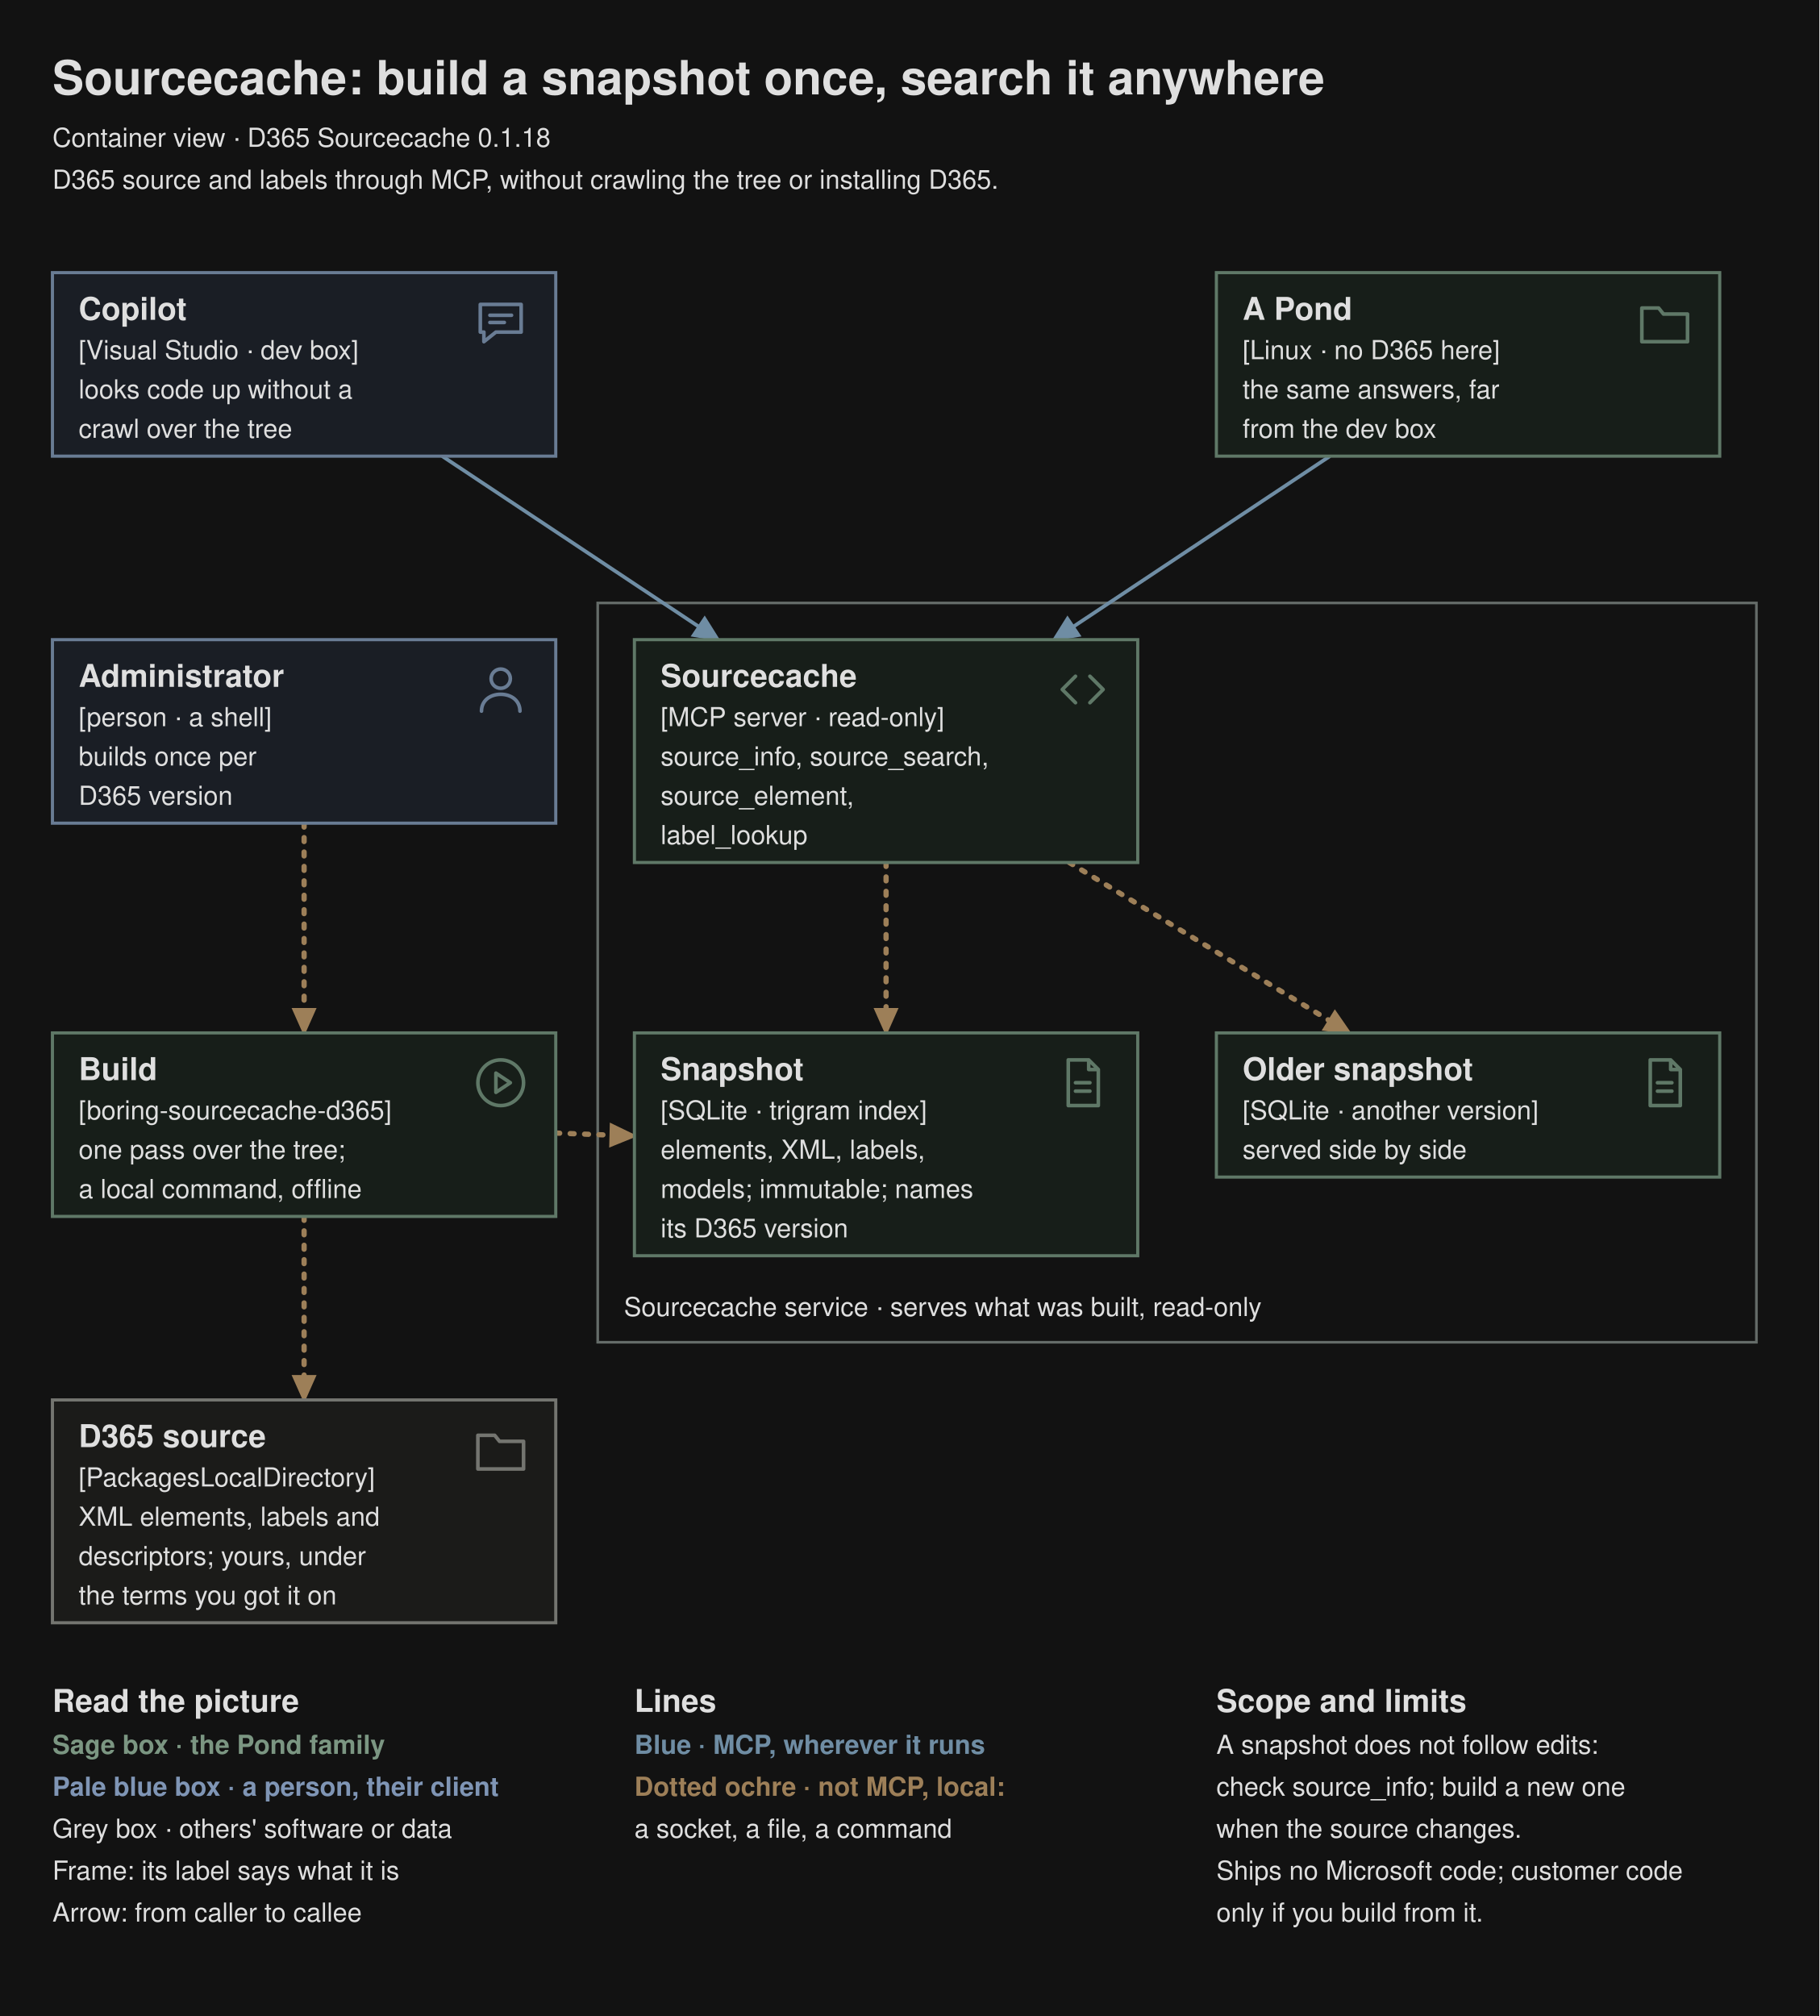
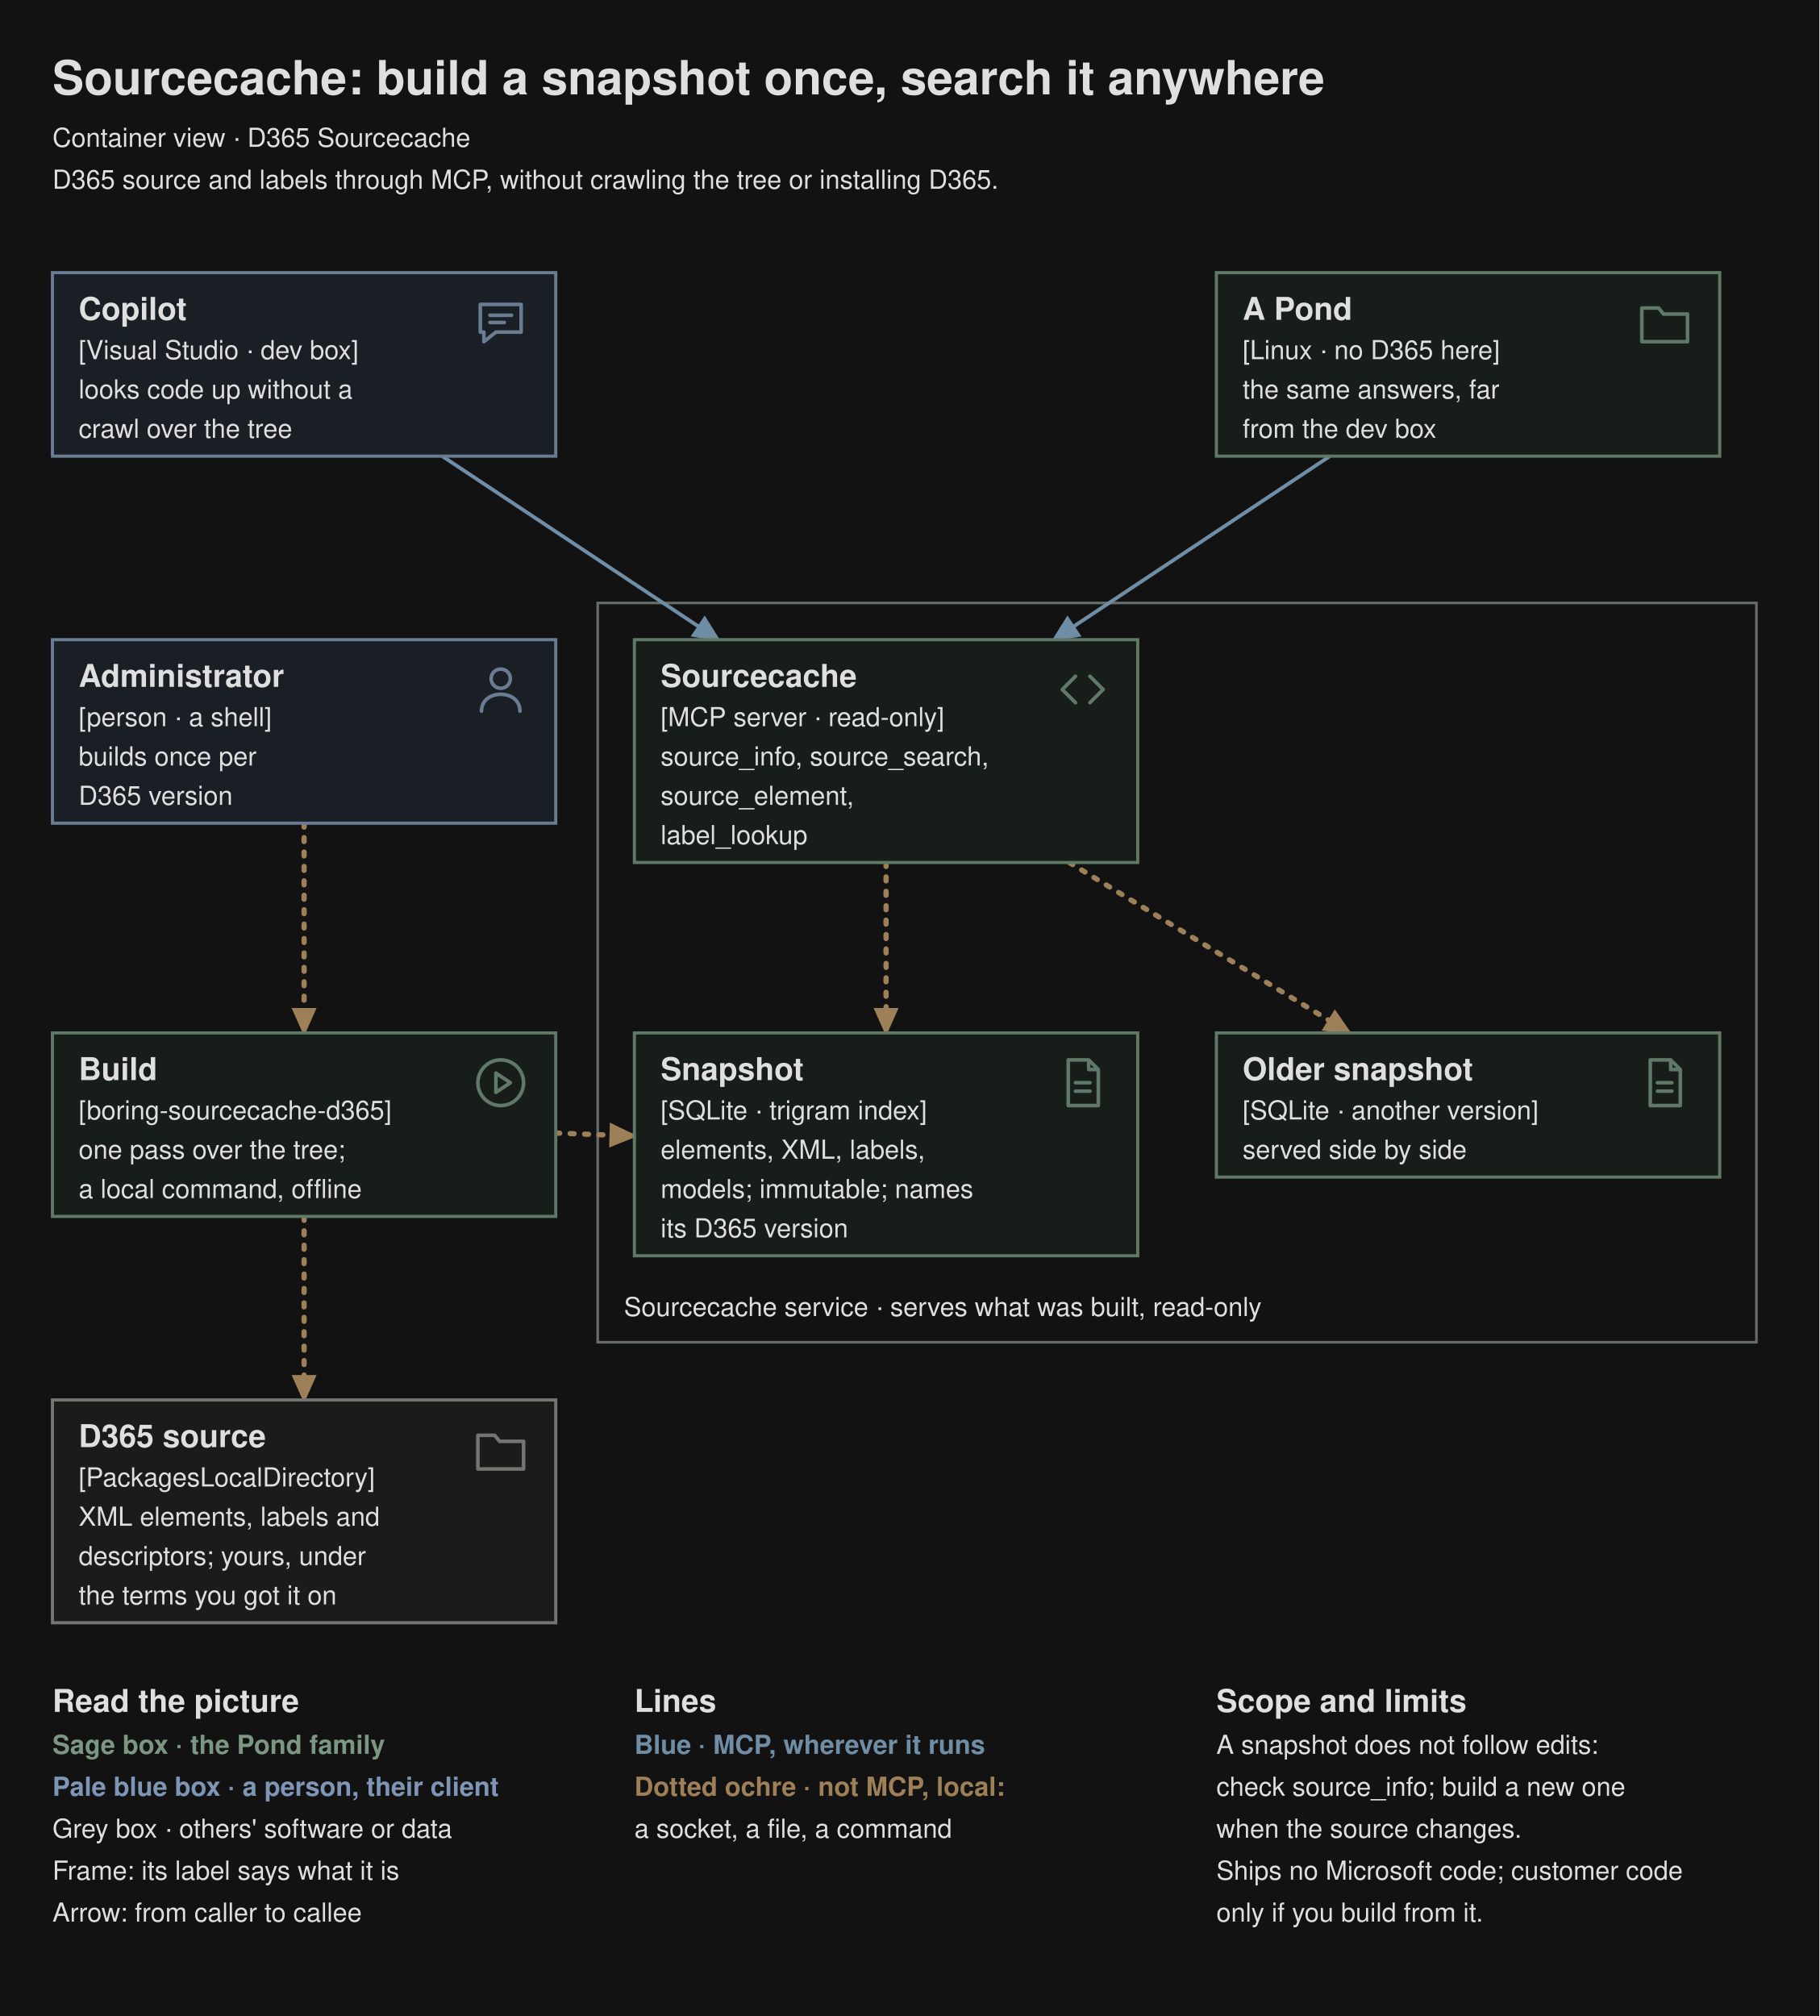
<svg xmlns="http://www.w3.org/2000/svg" width="694pt" height="769pt" viewBox="0 0 694 769">
  <rect x="0" y="0" width="694" height="769" fill="#121212" />
  <text x="20.0" y="36.0" font-family="Helvetica,Arial,sans-serif" font-size="18" font-weight="bold" fill="#dfdfdf" xml:space="preserve">Sourcecache: build a snapshot once, search it anywhere</text>
-   <text x="20.0" y="56.0" font-family="Helvetica,Arial,sans-serif" font-size="10" fill="#dfdfdf" xml:space="preserve">Container view · D365 Sourcecache 0.1.18</text>
+   <text x="20.0" y="56.0" font-family="Helvetica,Arial,sans-serif" font-size="10" fill="#dfdfdf" xml:space="preserve">Container view · D365 Sourcecache</text>
  <text x="20.0" y="72.0" font-family="Helvetica,Arial,sans-serif" font-size="10" fill="#dfdfdf" xml:space="preserve">D365 source and labels through MCP, without crawling the tree or installing D365.</text>
  <g class="cluster">
    <rect x="228" y="230" width="442" height="282" fill="none" stroke="#656c69" stroke-width="1" />
    <text x="238.0" y="502.0" font-family="Helvetica,Arial,sans-serif" font-size="10" fill="#dfdfdf" xml:space="preserve">Sourcecache service · serves what was built, read-only</text>
  </g>
  <g class="edge">
    <path fill="none" stroke="#9d7f58" stroke-dasharray="1.5,4" stroke-linecap="round" stroke-width="2" d="M116.0,314.0 L116.0,385.0" />
    <polygon fill="#9d7f58" stroke="#9d7f58" points="116.0,394.0 120.0,385.0 112.0,385.0" />
  </g>
  <g class="edge">
    <path fill="none" stroke="#9d7f58" stroke-dasharray="1.5,4" stroke-linecap="round" stroke-width="2" d="M116.0,464.0 L116.0,525.0" />
    <polygon fill="#9d7f58" stroke="#9d7f58" points="116.0,534.0 120.0,525.0 112.0,525.0" />
  </g>
  <g class="edge">
    <path fill="none" stroke="#9d7f58" stroke-dasharray="1.5,4" stroke-linecap="round" stroke-width="2" d="M212.0,432.2 L233.0,433.0" />
    <polygon fill="#9d7f58" stroke="#9d7f58" points="242.0,433.3 233.1,429.0 232.9,437.0" />
  </g>
  <g class="edge">
    <path fill="none" stroke="#9d7f58" stroke-dasharray="1.5,4" stroke-linecap="round" stroke-width="2" d="M338.0,329.0 L338.0,385.0" />
    <polygon fill="#9d7f58" stroke="#9d7f58" points="338.0,394.0 342.0,385.0 334.0,385.0" />
  </g>
  <g class="edge">
    <path fill="none" stroke="#9d7f58" stroke-dasharray="1.5,4" stroke-linecap="round" stroke-width="2" d="M407.9,329.0 L507.1,389.3" />
    <polygon fill="#9d7f58" stroke="#9d7f58" points="514.8,394.0 509.2,385.9 505.0,392.7" />
  </g>
  <g class="edge">
    <path fill="none" stroke="#6f8da4" stroke-width="1.4" d="M168.7,174.0 L266.5,239.0" />
    <polygon fill="#6f8da4" stroke="#6f8da4" points="274.0,244.0 268.8,235.7 264.3,242.4" />
  </g>
  <g class="edge">
    <path fill="none" stroke="#6f8da4" stroke-width="1.4" d="M507.3,174.0 L409.5,239.0" />
    <polygon fill="#6f8da4" stroke="#6f8da4" points="402.0,244.0 411.7,242.4 407.2,235.7" />
  </g>
  <g class="node">
    <rect x="20" y="104" width="192" height="70" fill="#1a1e25" stroke="#697c94" stroke-width="1.2" />
    <text x="30.0" y="122.0" font-family="Helvetica,Arial,sans-serif" font-size="12" font-weight="bold" fill="#dfdfdf" xml:space="preserve">Copilot</text>
    <text x="30.0" y="137.0" font-family="Helvetica,Arial,sans-serif" font-size="10" fill="#dfdfdf" xml:space="preserve">[Visual Studio · dev box]</text>
    <text x="30.0" y="152.0" font-family="Helvetica,Arial,sans-serif" font-size="10" fill="#dfdfdf" xml:space="preserve">looks code up without a</text>
    <text x="30.0" y="167.0" font-family="Helvetica,Arial,sans-serif" font-size="10" fill="#dfdfdf" xml:space="preserve">crawl over the tree</text>
    <path transform="translate(180,112) scale(0.917)" d="M3.5 4.5h17v11.5H10l-5 4v-4H3.5z M7.5 9h9 M7.5 12h6" fill="none" stroke="#697c94" stroke-width="1.5" stroke-linecap="round" stroke-linejoin="round" />
  </g>
  <g class="node">
    <rect x="464" y="104" width="192" height="70" fill="#171e19" stroke="#5f7867" stroke-width="1.2" />
    <text x="474.0" y="122.0" font-family="Helvetica,Arial,sans-serif" font-size="12" font-weight="bold" fill="#dfdfdf" xml:space="preserve">A Pond</text>
    <text x="474.0" y="137.0" font-family="Helvetica,Arial,sans-serif" font-size="10" fill="#dfdfdf" xml:space="preserve">[Linux · no D365 here]</text>
    <text x="474.0" y="152.0" font-family="Helvetica,Arial,sans-serif" font-size="10" fill="#dfdfdf" xml:space="preserve">the same answers, far</text>
    <text x="474.0" y="167.0" font-family="Helvetica,Arial,sans-serif" font-size="10" fill="#dfdfdf" xml:space="preserve">from the dev box</text>
    <path transform="translate(624,112) scale(0.917)" d="M2.5 6h7l2 2.5h10v11.5h-19z" fill="none" stroke="#5f7867" stroke-width="1.5" stroke-linecap="round" stroke-linejoin="round" />
  </g>
  <g class="node">
    <rect x="20" y="244" width="192" height="70" fill="#1a1e25" stroke="#697c94" stroke-width="1.2" />
    <text x="30.0" y="262.0" font-family="Helvetica,Arial,sans-serif" font-size="12" font-weight="bold" fill="#dfdfdf" xml:space="preserve">Administrator</text>
    <text x="30.0" y="277.0" font-family="Helvetica,Arial,sans-serif" font-size="10" fill="#dfdfdf" xml:space="preserve">[person · a shell]</text>
    <text x="30.0" y="292.0" font-family="Helvetica,Arial,sans-serif" font-size="10" fill="#dfdfdf" xml:space="preserve">builds once per</text>
    <text x="30.0" y="307.0" font-family="Helvetica,Arial,sans-serif" font-size="10" fill="#dfdfdf" xml:space="preserve">D365 version</text>
    <path transform="translate(180,252) scale(0.917)" d="M12 3.5a4 4 0 1 1 0 8a4 4 0 1 1 0-8z M4 21c0-4.4 3.6-7 8-7s8 2.6 8 7" fill="none" stroke="#697c94" stroke-width="1.5" stroke-linecap="round" stroke-linejoin="round" />
  </g>
  <g class="node">
    <rect x="242" y="244" width="192" height="85" fill="#171e19" stroke="#5f7867" stroke-width="1.2" />
    <text x="252.0" y="262.0" font-family="Helvetica,Arial,sans-serif" font-size="12" font-weight="bold" fill="#dfdfdf" xml:space="preserve">Sourcecache</text>
    <text x="252.0" y="277.0" font-family="Helvetica,Arial,sans-serif" font-size="10" fill="#dfdfdf" xml:space="preserve">[MCP server · read-only]</text>
    <text x="252.0" y="292.0" font-family="Helvetica,Arial,sans-serif" font-size="10" fill="#dfdfdf" xml:space="preserve">source_info, source_search,</text>
    <text x="252.0" y="307.0" font-family="Helvetica,Arial,sans-serif" font-size="10" fill="#dfdfdf" xml:space="preserve">source_element,</text>
    <text x="252.0" y="322.0" font-family="Helvetica,Arial,sans-serif" font-size="10" fill="#dfdfdf" xml:space="preserve">label_lookup</text>
    <path transform="translate(402,252) scale(0.917)" d="M9 6.5 3.5 12 9 17.5 M15 6.5 20.5 12 15 17.5" fill="none" stroke="#5f7867" stroke-width="1.5" stroke-linecap="round" stroke-linejoin="round" />
  </g>
  <g class="node">
    <rect x="20" y="394" width="192" height="70" fill="#171e19" stroke="#5f7867" stroke-width="1.2" />
    <text x="30.0" y="412.0" font-family="Helvetica,Arial,sans-serif" font-size="12" font-weight="bold" fill="#dfdfdf" xml:space="preserve">Build</text>
    <text x="30.0" y="427.0" font-family="Helvetica,Arial,sans-serif" font-size="10" fill="#dfdfdf" xml:space="preserve">[boring-sourcecache-d365]</text>
    <text x="30.0" y="442.0" font-family="Helvetica,Arial,sans-serif" font-size="10" fill="#dfdfdf" xml:space="preserve">one pass over the tree;</text>
    <text x="30.0" y="457.0" font-family="Helvetica,Arial,sans-serif" font-size="10" fill="#dfdfdf" xml:space="preserve">a local command, offline</text>
    <path transform="translate(180,402) scale(0.917)" d="M12 2.5a9.5 9.5 0 1 1 0 19a9.5 9.5 0 1 1 0-19z M10 8l6 4-6 4z" fill="none" stroke="#5f7867" stroke-width="1.5" stroke-linecap="round" stroke-linejoin="round" />
  </g>
  <g class="node">
    <rect x="242" y="394" width="192" height="85" fill="#171e19" stroke="#5f7867" stroke-width="1.2" />
    <text x="252.0" y="412.0" font-family="Helvetica,Arial,sans-serif" font-size="12" font-weight="bold" fill="#dfdfdf" xml:space="preserve">Snapshot</text>
    <text x="252.0" y="427.0" font-family="Helvetica,Arial,sans-serif" font-size="10" fill="#dfdfdf" xml:space="preserve">[SQLite · trigram index]</text>
    <text x="252.0" y="442.0" font-family="Helvetica,Arial,sans-serif" font-size="10" fill="#dfdfdf" xml:space="preserve">elements, XML, labels,</text>
    <text x="252.0" y="457.0" font-family="Helvetica,Arial,sans-serif" font-size="10" fill="#dfdfdf" xml:space="preserve">models; immutable; names</text>
    <text x="252.0" y="472.0" font-family="Helvetica,Arial,sans-serif" font-size="10" fill="#dfdfdf" xml:space="preserve">its D365 version</text>
    <path transform="translate(402,402) scale(0.917)" d="M6 2.5h8.5l4 4v15H6z M14.5 2.5v4h4 M9 12h6 M9 15.5h6" fill="none" stroke="#5f7867" stroke-width="1.5" stroke-linecap="round" stroke-linejoin="round" />
  </g>
  <g class="node">
    <rect x="464" y="394" width="192" height="55" fill="#171e19" stroke="#5f7867" stroke-width="1.2" />
    <text x="474.0" y="412.0" font-family="Helvetica,Arial,sans-serif" font-size="12" font-weight="bold" fill="#dfdfdf" xml:space="preserve">Older snapshot</text>
    <text x="474.0" y="427.0" font-family="Helvetica,Arial,sans-serif" font-size="10" fill="#dfdfdf" xml:space="preserve">[SQLite · another version]</text>
    <text x="474.0" y="442.0" font-family="Helvetica,Arial,sans-serif" font-size="10" fill="#dfdfdf" xml:space="preserve">served side by side</text>
    <path transform="translate(624,402) scale(0.917)" d="M6 2.5h8.5l4 4v15H6z M14.5 2.5v4h4 M9 12h6 M9 15.5h6" fill="none" stroke="#5f7867" stroke-width="1.5" stroke-linecap="round" stroke-linejoin="round" />
  </g>
  <g class="node">
    <rect x="20" y="534" width="192" height="85" fill="#1b1b19" stroke="#747570" stroke-width="1.2" />
    <text x="30.0" y="552.0" font-family="Helvetica,Arial,sans-serif" font-size="12" font-weight="bold" fill="#dfdfdf" xml:space="preserve">D365 source</text>
    <text x="30.0" y="567.0" font-family="Helvetica,Arial,sans-serif" font-size="10" fill="#dfdfdf" xml:space="preserve">[PackagesLocalDirectory]</text>
    <text x="30.0" y="582.0" font-family="Helvetica,Arial,sans-serif" font-size="10" fill="#dfdfdf" xml:space="preserve">XML elements, labels and</text>
    <text x="30.0" y="597.0" font-family="Helvetica,Arial,sans-serif" font-size="10" fill="#dfdfdf" xml:space="preserve">descriptors; yours, under</text>
    <text x="30.0" y="612.0" font-family="Helvetica,Arial,sans-serif" font-size="10" fill="#dfdfdf" xml:space="preserve">the terms you got it on</text>
    <path transform="translate(180,542) scale(0.917)" d="M2.5 6h7l2 2.5h10v11.5h-19z" fill="none" stroke="#747570" stroke-width="1.5" stroke-linecap="round" stroke-linejoin="round" />
  </g>
  <text x="20.0" y="653.0" font-family="Helvetica,Arial,sans-serif" font-size="12" font-weight="bold" fill="#dfdfdf" xml:space="preserve">Read the picture</text>
  <text x="20.0" y="669.0" font-family="Helvetica,Arial,sans-serif" font-size="10" font-weight="bold" fill="#7b9682" xml:space="preserve">Sage box · the Pond family</text>
  <text x="20.0" y="685.0" font-family="Helvetica,Arial,sans-serif" font-size="10" font-weight="bold" fill="#7f95b5" xml:space="preserve">Pale blue box · a person, their client</text>
  <text x="20.0" y="701.0" font-family="Helvetica,Arial,sans-serif" font-size="10" fill="#dfdfdf" xml:space="preserve">Grey box · others' software or data</text>
  <text x="20.0" y="717.0" font-family="Helvetica,Arial,sans-serif" font-size="10" fill="#dfdfdf" xml:space="preserve">Frame: its label says what it is</text>
  <text x="20.0" y="733.0" font-family="Helvetica,Arial,sans-serif" font-size="10" fill="#dfdfdf" xml:space="preserve">Arrow: from caller to callee</text>
  <text x="242.0" y="653.0" font-family="Helvetica,Arial,sans-serif" font-size="12" font-weight="bold" fill="#dfdfdf" xml:space="preserve">Lines</text>
  <text x="242.0" y="669.0" font-family="Helvetica,Arial,sans-serif" font-size="10" font-weight="bold" fill="#6f8da4" xml:space="preserve">Blue · MCP, wherever it runs</text>
  <text x="242.0" y="685.0" font-family="Helvetica,Arial,sans-serif" font-size="10" font-weight="bold" fill="#9d7f58" xml:space="preserve">Dotted ochre · not MCP, local:</text>
  <text x="242.0" y="701.0" font-family="Helvetica,Arial,sans-serif" font-size="10" fill="#dfdfdf" xml:space="preserve">a socket, a file, a command</text>
  <text x="464.0" y="653.0" font-family="Helvetica,Arial,sans-serif" font-size="12" font-weight="bold" fill="#dfdfdf" xml:space="preserve">Scope and limits</text>
  <text x="464.0" y="669.0" font-family="Helvetica,Arial,sans-serif" font-size="10" fill="#dfdfdf" xml:space="preserve">A snapshot does not follow edits:</text>
  <text x="464.0" y="685.0" font-family="Helvetica,Arial,sans-serif" font-size="10" fill="#dfdfdf" xml:space="preserve">check source_info; build a new one</text>
  <text x="464.0" y="701.0" font-family="Helvetica,Arial,sans-serif" font-size="10" fill="#dfdfdf" xml:space="preserve">when the source changes.</text>
  <text x="464.0" y="717.0" font-family="Helvetica,Arial,sans-serif" font-size="10" fill="#dfdfdf" xml:space="preserve">Ships no Microsoft code; customer code</text>
  <text x="464.0" y="733.0" font-family="Helvetica,Arial,sans-serif" font-size="10" fill="#dfdfdf" xml:space="preserve">only if you build from it.</text>
</svg>
